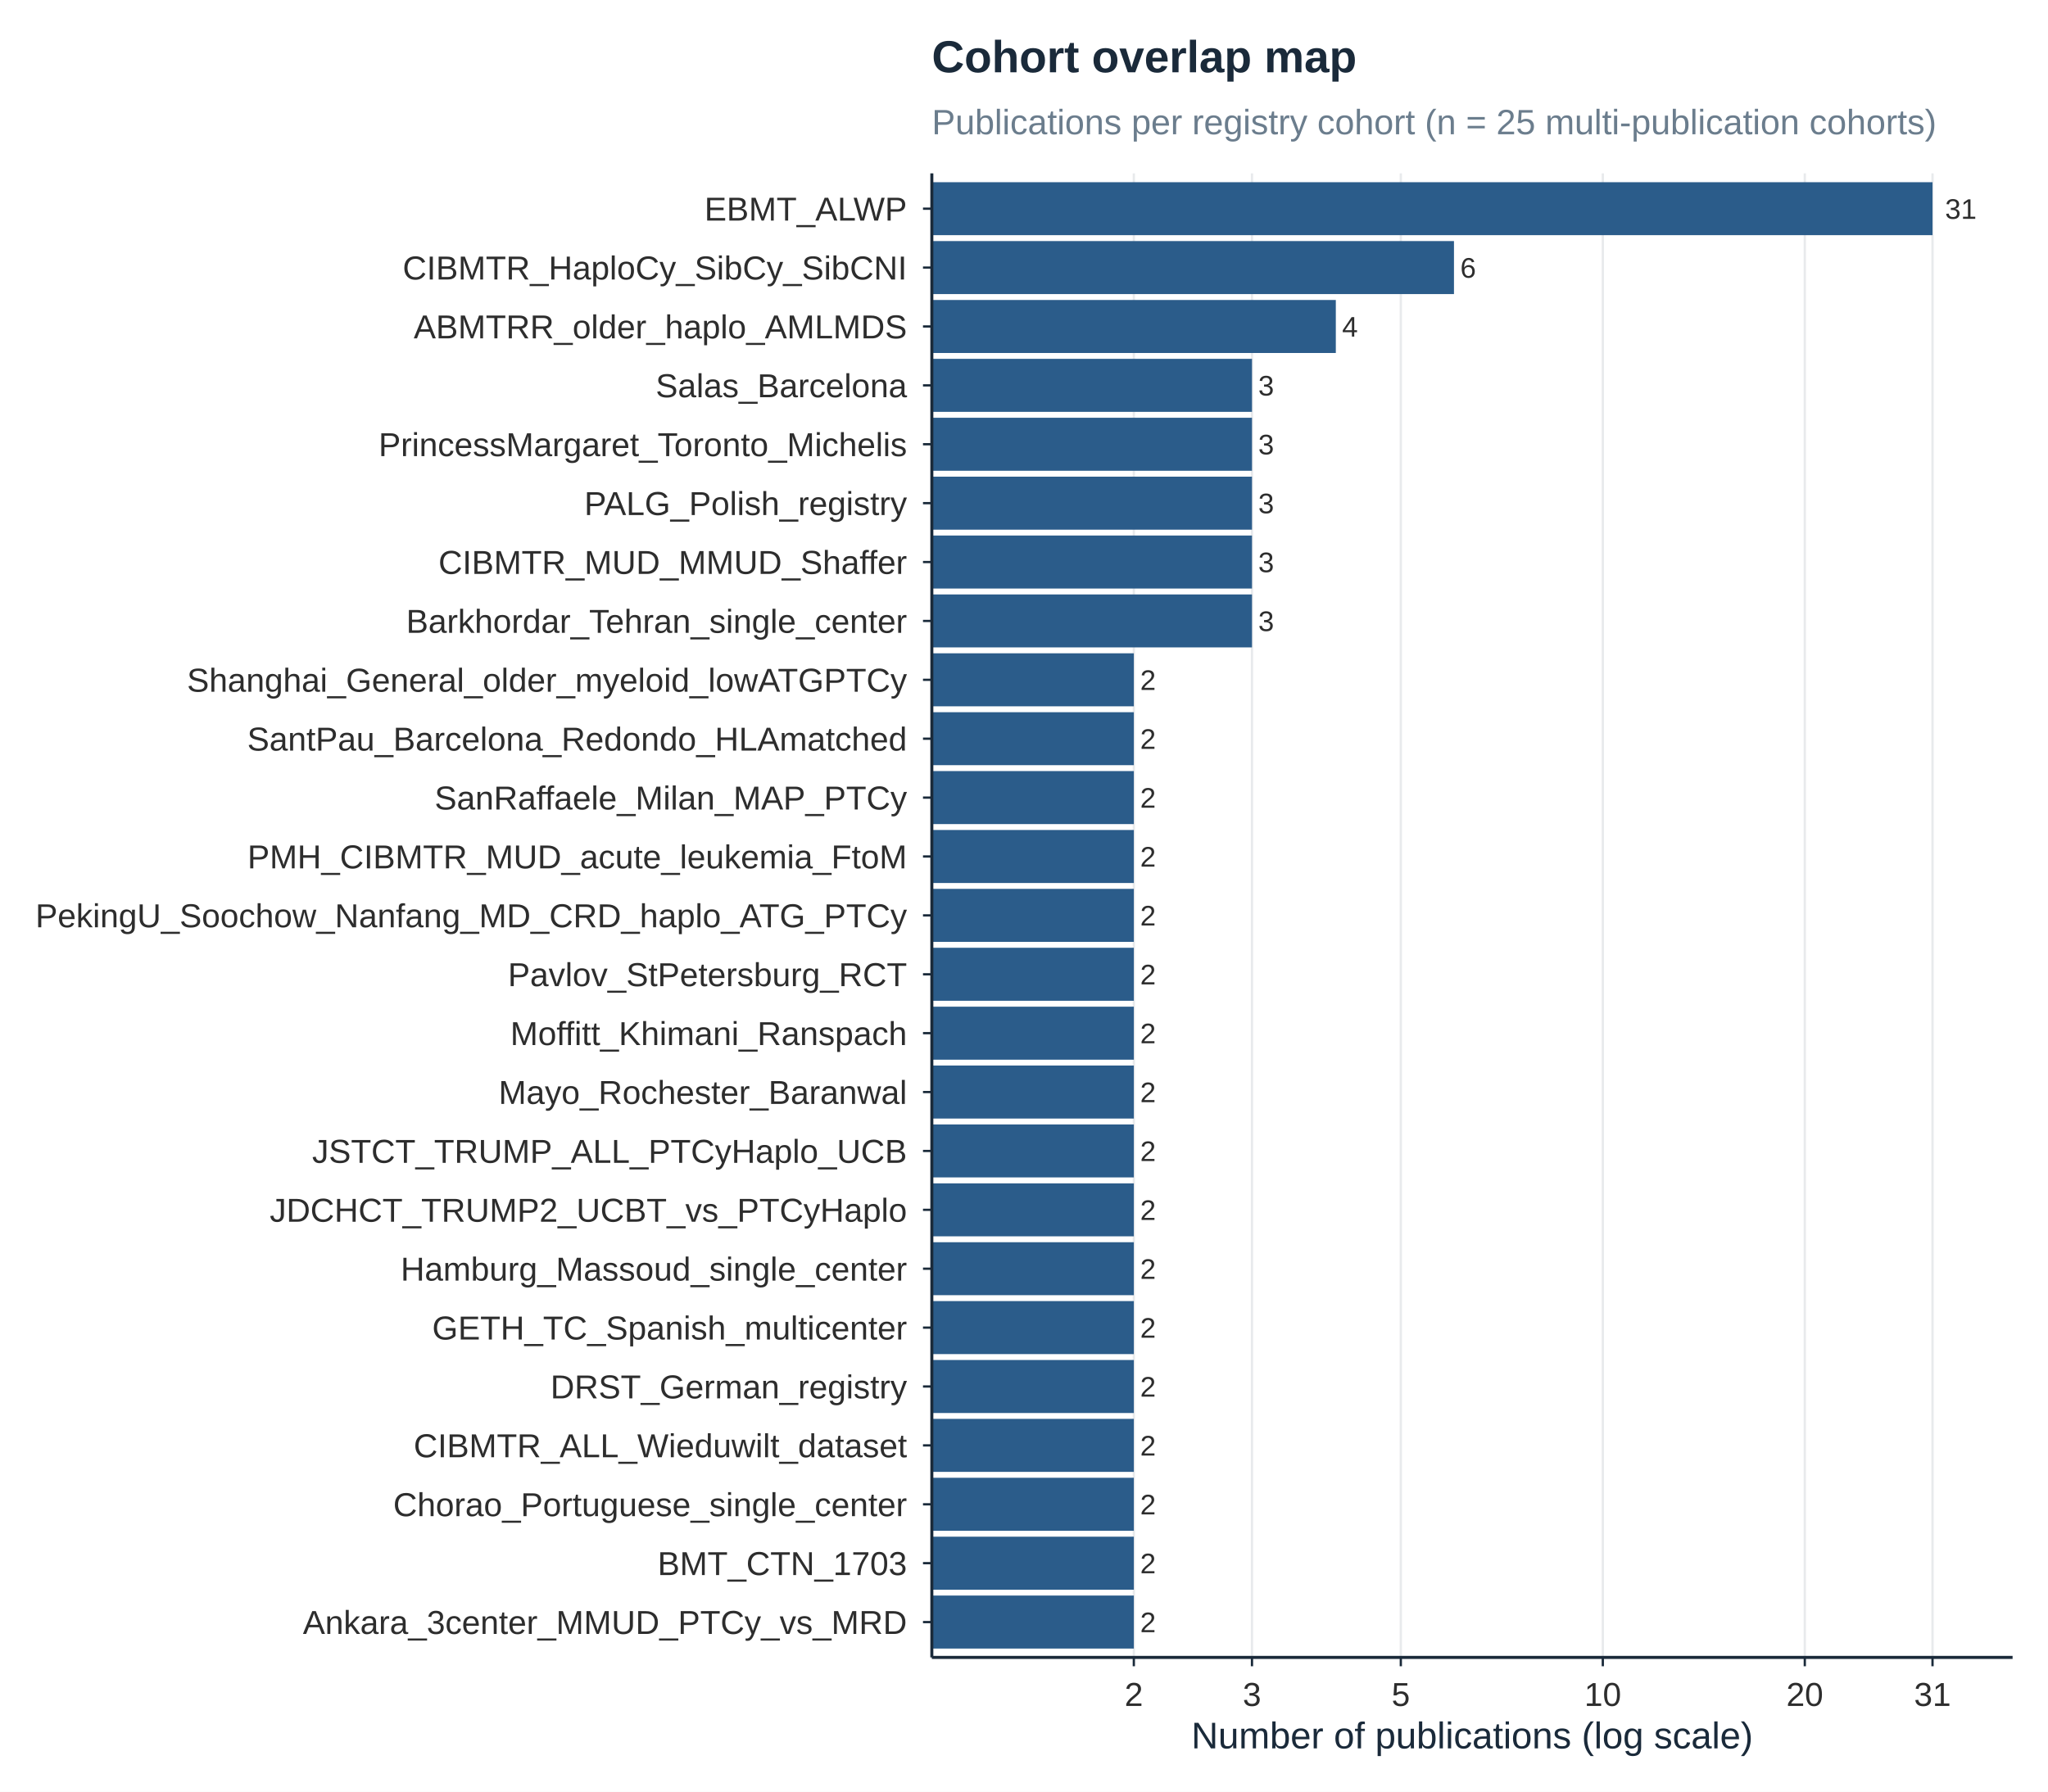
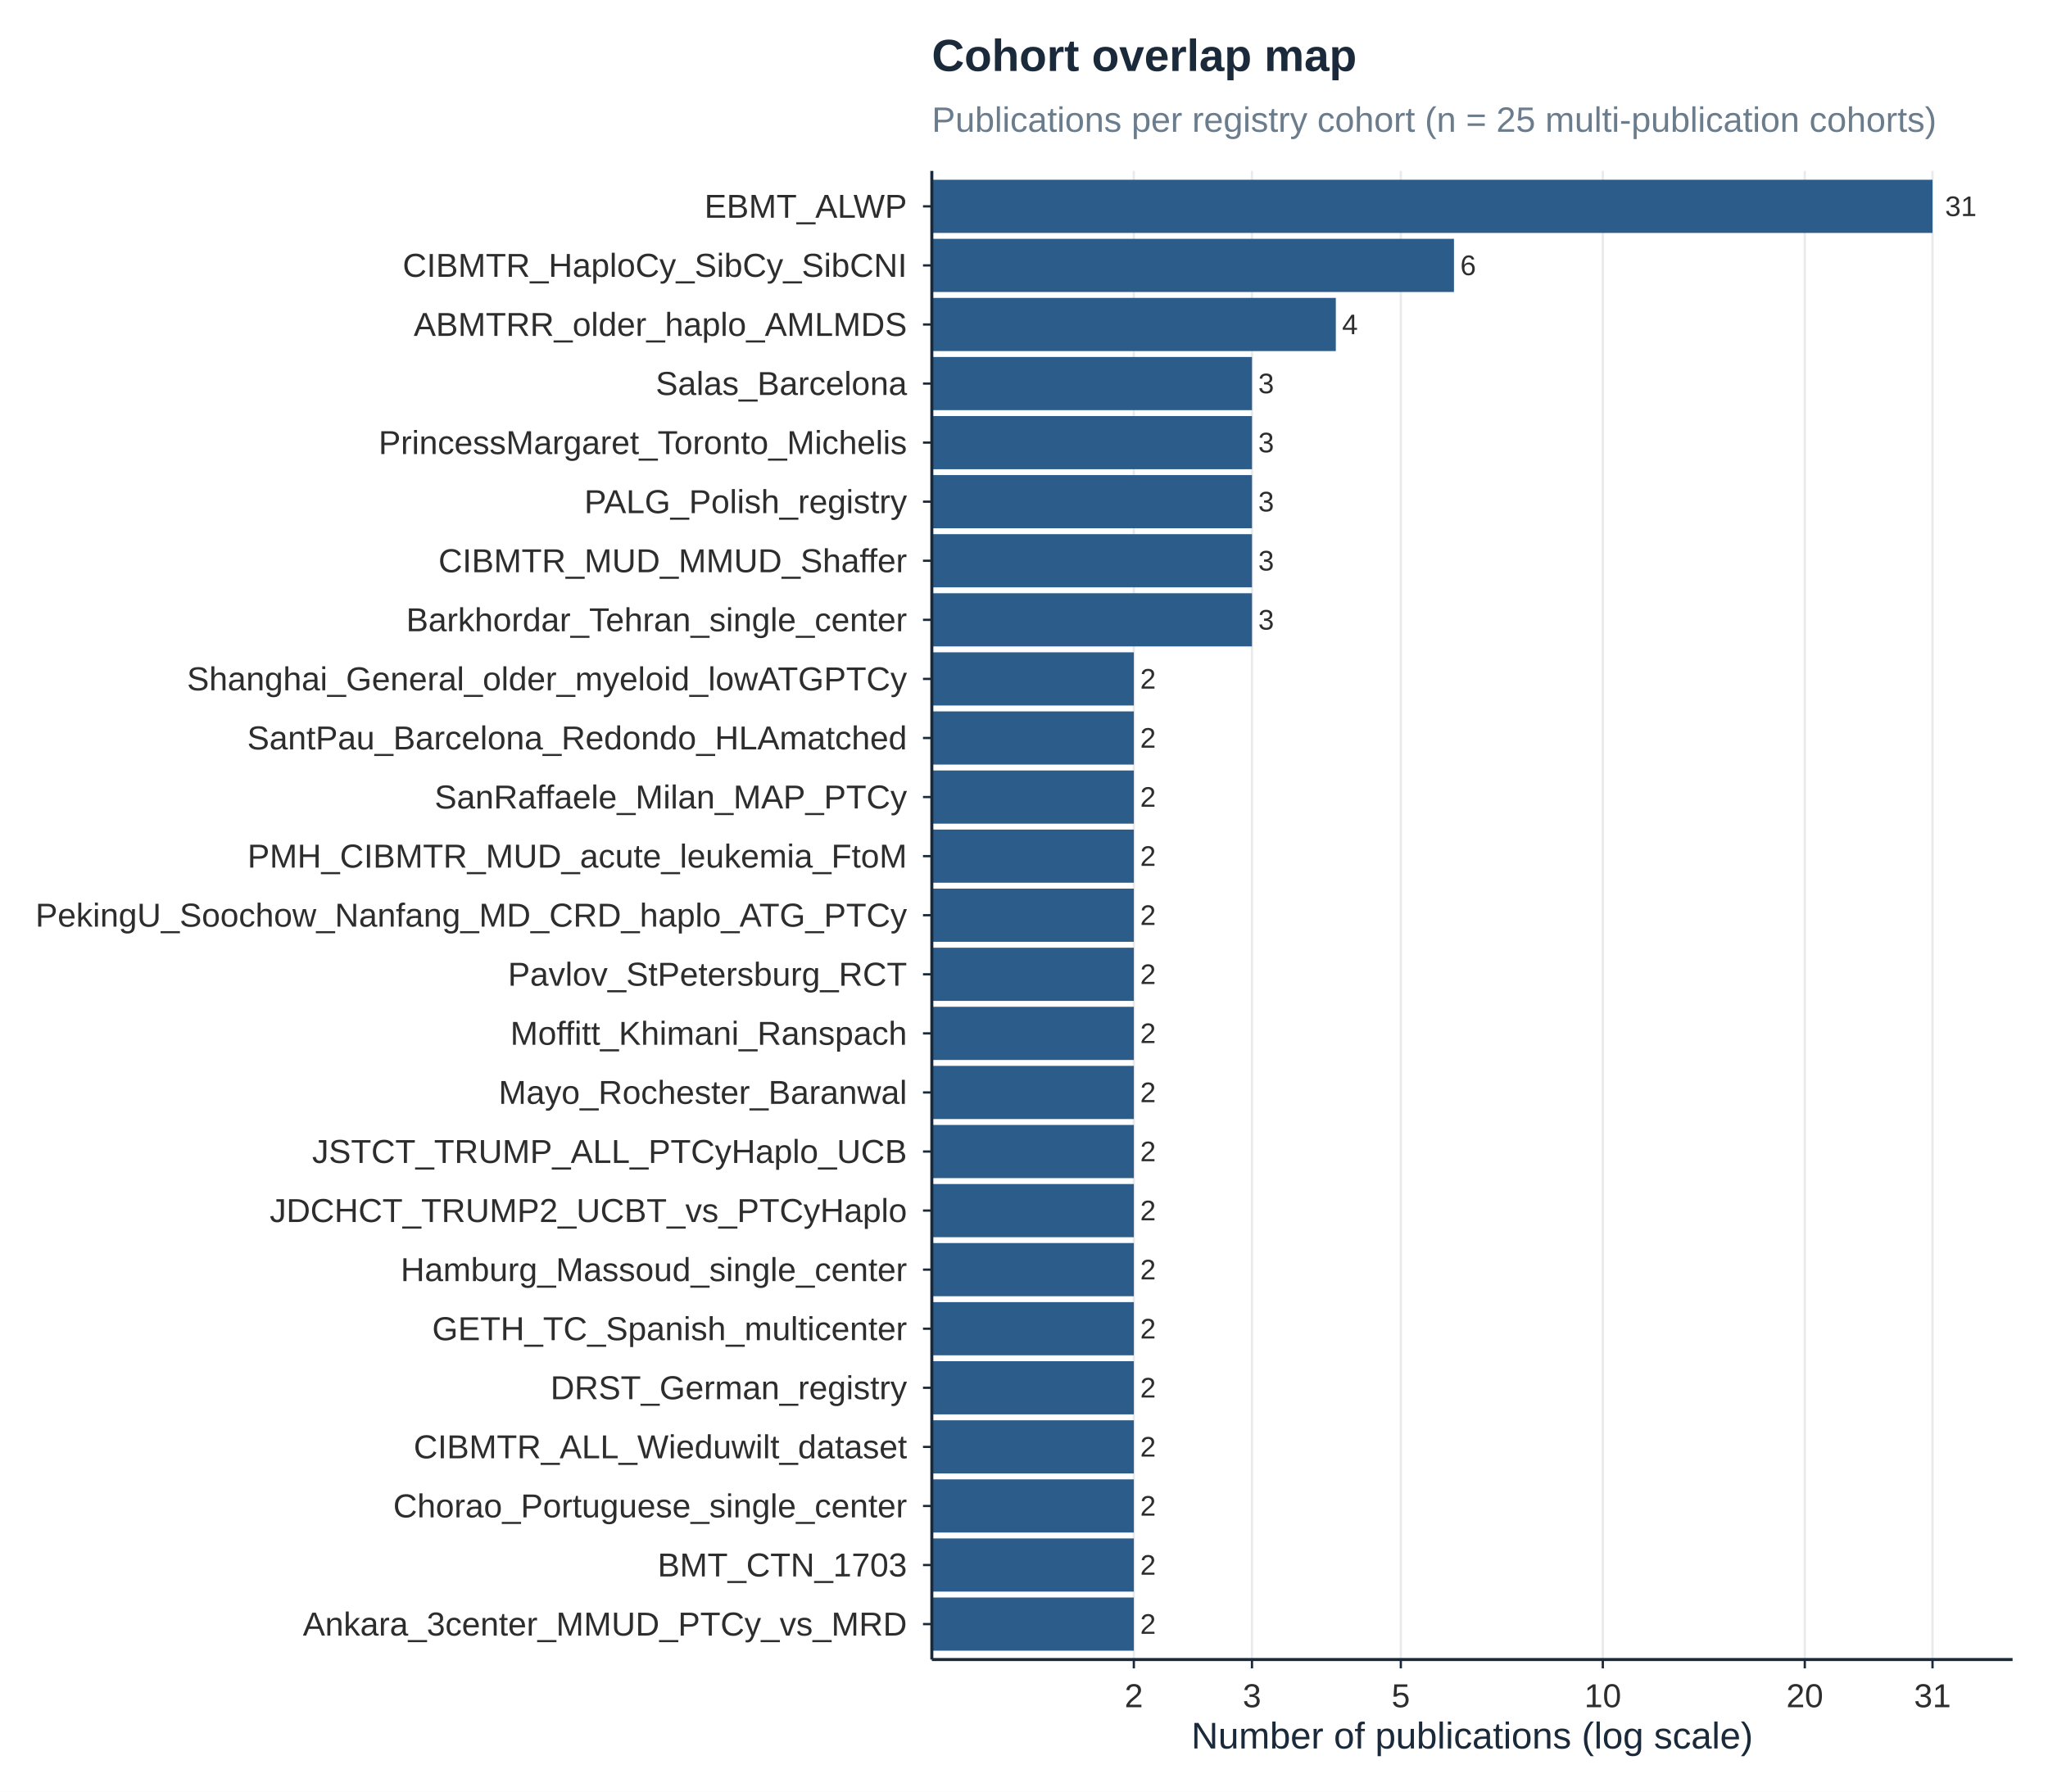
<svg xmlns="http://www.w3.org/2000/svg" width="576.00pt" height="504.00pt" viewBox="0 0 576.00 504.00">
  <g class="svglite">
    <defs>
      <style type="text/css">
    .svglite line, .svglite polyline, .svglite polygon, .svglite path, .svglite rect, .svglite circle {
      fill: none;
      stroke: #000000;
      stroke-linecap: round;
      stroke-linejoin: round;
      stroke-miterlimit: 10.00;
    }
    .svglite text {
      white-space: pre;
    }
    .svglite g.glyphgroup path {
      fill: inherit;
      stroke: none;
    }
  </style>
    </defs>
    <rect width="100%" height="100%" style="stroke: none; fill: #FFFFFF;" />
    <defs>
      <clipPath id="cpMC4wMHw1NzYuMDB8MC4wMHw1MDQuMDA=">
        <rect x="0.00" y="0.00" width="576.00" height="504.00" />
      </clipPath>
    </defs>
    <g clip-path="url(#cpMC4wMHw1NzYuMDB8MC4wMHw1MDQuMDA=)">
-       <rect x="0.00" y="0.00" width="576.00" height="504.00" style="stroke-width: 0.97; stroke: none; fill: #FFFFFF;" />
+       <rect x="0.00" y="-0" width="576.00" height="504.00" style="stroke-width: 0.97; stroke: none; fill: #FFFFFF;" />
    </g>
    <defs>
-       <clipPath id="cpMjYyLjA4fDU2Ni4wNHw0OC43N3w0NjYuMjU=">
-         <rect x="262.08" y="48.77" width="303.96" height="417.48" />
+       <clipPath id="cpMjYyLjA4fDU2Ni4wNHw0OC4wN3w0NjYuODU=">
+         <rect x="262.08" y="48.07" width="303.96" height="418.78" />
      </clipPath>
    </defs>
-     <g clip-path="url(#cpMjYyLjA4fDU2Ni4wNHw0OC43N3w0NjYuMjU=)">
-       <rect x="262.08" y="48.77" width="303.96" height="417.48" style="stroke-width: 0.97; stroke: none; fill: #FFFFFF;" />
-       <polyline points="318.89,466.25 318.89,48.77 " style="stroke-width: 0.64; stroke: #E8EAEC; stroke-linecap: butt;" />
-       <polyline points="352.12,466.25 352.12,48.77 " style="stroke-width: 0.64; stroke: #E8EAEC; stroke-linecap: butt;" />
-       <polyline points="393.98,466.25 393.98,48.77 " style="stroke-width: 0.64; stroke: #E8EAEC; stroke-linecap: butt;" />
-       <polyline points="450.79,466.25 450.79,48.77 " style="stroke-width: 0.64; stroke: #E8EAEC; stroke-linecap: butt;" />
-       <polyline points="507.60,466.25 507.60,48.77 " style="stroke-width: 0.64; stroke: #E8EAEC; stroke-linecap: butt;" />
-       <polyline points="543.52,466.25 543.52,48.77 " style="stroke-width: 0.64; stroke: #E8EAEC; stroke-linecap: butt;" />
-       <rect x="262.08" y="67.82" width="146.85" height="14.91" style="stroke-width: 0.97; stroke: none; stroke-linecap: butt; stroke-linejoin: miter; fill: #2B5C8A;" />
-       <rect x="262.08" y="432.29" width="56.81" height="14.91" style="stroke-width: 0.97; stroke: none; stroke-linecap: butt; stroke-linejoin: miter; fill: #2B5C8A;" />
-       <rect x="262.08" y="100.95" width="90.04" height="14.91" style="stroke-width: 0.97; stroke: none; stroke-linecap: butt; stroke-linejoin: miter; fill: #2B5C8A;" />
-       <rect x="262.08" y="283.19" width="56.81" height="14.91" style="stroke-width: 0.97; stroke: none; stroke-linecap: butt; stroke-linejoin: miter; fill: #2B5C8A;" />
-       <rect x="262.08" y="266.62" width="56.81" height="14.91" style="stroke-width: 0.97; stroke: none; stroke-linecap: butt; stroke-linejoin: miter; fill: #2B5C8A;" />
-       <rect x="262.08" y="150.65" width="90.04" height="14.91" style="stroke-width: 0.97; stroke: none; stroke-linecap: butt; stroke-linejoin: miter; fill: #2B5C8A;" />
-       <rect x="262.08" y="84.39" width="113.62" height="14.91" style="stroke-width: 0.97; stroke: none; stroke-linecap: butt; stroke-linejoin: miter; fill: #2B5C8A;" />
-       <rect x="262.08" y="117.52" width="90.04" height="14.91" style="stroke-width: 0.97; stroke: none; stroke-linecap: butt; stroke-linejoin: miter; fill: #2B5C8A;" />
-       <rect x="262.08" y="382.59" width="56.81" height="14.91" style="stroke-width: 0.97; stroke: none; stroke-linecap: butt; stroke-linejoin: miter; fill: #2B5C8A;" />
-       <rect x="262.08" y="366.02" width="56.81" height="14.91" style="stroke-width: 0.97; stroke: none; stroke-linecap: butt; stroke-linejoin: miter; fill: #2B5C8A;" />
-       <rect x="262.08" y="299.75" width="56.81" height="14.91" style="stroke-width: 0.97; stroke: none; stroke-linecap: butt; stroke-linejoin: miter; fill: #2B5C8A;" />
-       <rect x="262.08" y="167.22" width="90.04" height="14.91" style="stroke-width: 0.97; stroke: none; stroke-linecap: butt; stroke-linejoin: miter; fill: #2B5C8A;" />
-       <rect x="262.08" y="51.25" width="281.44" height="14.91" style="stroke-width: 0.97; stroke: none; stroke-linecap: butt; stroke-linejoin: miter; fill: #2B5C8A;" />
-       <rect x="262.08" y="216.92" width="56.81" height="14.91" style="stroke-width: 0.97; stroke: none; stroke-linecap: butt; stroke-linejoin: miter; fill: #2B5C8A;" />
-       <rect x="262.08" y="415.72" width="56.81" height="14.91" style="stroke-width: 0.97; stroke: none; stroke-linecap: butt; stroke-linejoin: miter; fill: #2B5C8A;" />
-       <rect x="262.08" y="233.49" width="56.81" height="14.91" style="stroke-width: 0.97; stroke: none; stroke-linecap: butt; stroke-linejoin: miter; fill: #2B5C8A;" />
-       <rect x="262.08" y="134.09" width="90.04" height="14.91" style="stroke-width: 0.97; stroke: none; stroke-linecap: butt; stroke-linejoin: miter; fill: #2B5C8A;" />
-       <rect x="262.08" y="332.89" width="56.81" height="14.91" style="stroke-width: 0.97; stroke: none; stroke-linecap: butt; stroke-linejoin: miter; fill: #2B5C8A;" />
-       <rect x="262.08" y="183.79" width="56.81" height="14.91" style="stroke-width: 0.97; stroke: none; stroke-linecap: butt; stroke-linejoin: miter; fill: #2B5C8A;" />
-       <rect x="262.08" y="316.32" width="56.81" height="14.91" style="stroke-width: 0.97; stroke: none; stroke-linecap: butt; stroke-linejoin: miter; fill: #2B5C8A;" />
-       <rect x="262.08" y="349.45" width="56.81" height="14.91" style="stroke-width: 0.97; stroke: none; stroke-linecap: butt; stroke-linejoin: miter; fill: #2B5C8A;" />
-       <rect x="262.08" y="399.15" width="56.81" height="14.91" style="stroke-width: 0.97; stroke: none; stroke-linecap: butt; stroke-linejoin: miter; fill: #2B5C8A;" />
-       <rect x="262.08" y="200.35" width="56.81" height="14.91" style="stroke-width: 0.97; stroke: none; stroke-linecap: butt; stroke-linejoin: miter; fill: #2B5C8A;" />
-       <rect x="262.08" y="448.85" width="56.81" height="14.91" style="stroke-width: 0.97; stroke: none; stroke-linecap: butt; stroke-linejoin: miter; fill: #2B5C8A;" />
-       <rect x="262.08" y="250.05" width="56.81" height="14.91" style="stroke-width: 0.97; stroke: none; stroke-linecap: butt; stroke-linejoin: miter; fill: #2B5C8A;" />
-       <text x="410.70" y="78.12" style="font-size: 7.97px;fill: #2D2D2D; font-family: &quot;Arial&quot;;" textLength="4.42px" lengthAdjust="spacingAndGlyphs">6</text>
-       <text x="320.66" y="442.59" style="font-size: 7.97px;fill: #2D2D2D; font-family: &quot;Arial&quot;;" textLength="4.42px" lengthAdjust="spacingAndGlyphs">2</text>
-       <text x="353.89" y="111.26" style="font-size: 7.97px;fill: #2D2D2D; font-family: &quot;Arial&quot;;" textLength="4.42px" lengthAdjust="spacingAndGlyphs">3</text>
-       <text x="320.66" y="293.49" style="font-size: 7.97px;fill: #2D2D2D; font-family: &quot;Arial&quot;;" textLength="4.42px" lengthAdjust="spacingAndGlyphs">2</text>
-       <text x="320.66" y="276.92" style="font-size: 7.97px;fill: #2D2D2D; font-family: &quot;Arial&quot;;" textLength="4.42px" lengthAdjust="spacingAndGlyphs">2</text>
-       <text x="353.89" y="160.96" style="font-size: 7.97px;fill: #2D2D2D; font-family: &quot;Arial&quot;;" textLength="4.42px" lengthAdjust="spacingAndGlyphs">3</text>
-       <text x="377.46" y="94.69" style="font-size: 7.97px;fill: #2D2D2D; font-family: &quot;Arial&quot;;" textLength="4.42px" lengthAdjust="spacingAndGlyphs">4</text>
-       <text x="353.89" y="127.82" style="font-size: 7.97px;fill: #2D2D2D; font-family: &quot;Arial&quot;;" textLength="4.42px" lengthAdjust="spacingAndGlyphs">3</text>
-       <text x="320.66" y="392.89" style="font-size: 7.97px;fill: #2D2D2D; font-family: &quot;Arial&quot;;" textLength="4.42px" lengthAdjust="spacingAndGlyphs">2</text>
-       <text x="320.66" y="376.32" style="font-size: 7.97px;fill: #2D2D2D; font-family: &quot;Arial&quot;;" textLength="4.42px" lengthAdjust="spacingAndGlyphs">2</text>
-       <text x="320.66" y="310.06" style="font-size: 7.97px;fill: #2D2D2D; font-family: &quot;Arial&quot;;" textLength="4.42px" lengthAdjust="spacingAndGlyphs">2</text>
-       <text x="353.89" y="177.52" style="font-size: 7.97px;fill: #2D2D2D; font-family: &quot;Arial&quot;;" textLength="4.42px" lengthAdjust="spacingAndGlyphs">3</text>
-       <text x="547.06" y="61.56" style="font-size: 7.97px;fill: #2D2D2D; font-family: &quot;Arial&quot;;" textLength="8.84px" lengthAdjust="spacingAndGlyphs">31</text>
-       <text x="320.66" y="227.22" style="font-size: 7.97px;fill: #2D2D2D; font-family: &quot;Arial&quot;;" textLength="4.42px" lengthAdjust="spacingAndGlyphs">2</text>
-       <text x="320.66" y="426.02" style="font-size: 7.97px;fill: #2D2D2D; font-family: &quot;Arial&quot;;" textLength="4.42px" lengthAdjust="spacingAndGlyphs">2</text>
-       <text x="320.66" y="243.79" style="font-size: 7.97px;fill: #2D2D2D; font-family: &quot;Arial&quot;;" textLength="4.42px" lengthAdjust="spacingAndGlyphs">2</text>
-       <text x="353.89" y="144.39" style="font-size: 7.97px;fill: #2D2D2D; font-family: &quot;Arial&quot;;" textLength="4.42px" lengthAdjust="spacingAndGlyphs">3</text>
-       <text x="320.66" y="343.19" style="font-size: 7.97px;fill: #2D2D2D; font-family: &quot;Arial&quot;;" textLength="4.42px" lengthAdjust="spacingAndGlyphs">2</text>
-       <text x="320.66" y="194.09" style="font-size: 7.97px;fill: #2D2D2D; font-family: &quot;Arial&quot;;" textLength="4.42px" lengthAdjust="spacingAndGlyphs">2</text>
-       <text x="320.66" y="326.62" style="font-size: 7.97px;fill: #2D2D2D; font-family: &quot;Arial&quot;;" textLength="4.42px" lengthAdjust="spacingAndGlyphs">2</text>
-       <text x="320.66" y="359.76" style="font-size: 7.97px;fill: #2D2D2D; font-family: &quot;Arial&quot;;" textLength="4.42px" lengthAdjust="spacingAndGlyphs">2</text>
-       <text x="320.66" y="409.46" style="font-size: 7.97px;fill: #2D2D2D; font-family: &quot;Arial&quot;;" textLength="4.42px" lengthAdjust="spacingAndGlyphs">2</text>
-       <text x="320.66" y="210.66" style="font-size: 7.97px;fill: #2D2D2D; font-family: &quot;Arial&quot;;" textLength="4.42px" lengthAdjust="spacingAndGlyphs">2</text>
-       <text x="320.66" y="459.16" style="font-size: 7.97px;fill: #2D2D2D; font-family: &quot;Arial&quot;;" textLength="4.42px" lengthAdjust="spacingAndGlyphs">2</text>
-       <text x="320.66" y="260.36" style="font-size: 7.97px;fill: #2D2D2D; font-family: &quot;Arial&quot;;" textLength="4.42px" lengthAdjust="spacingAndGlyphs">2</text>
+     <g clip-path="url(#cpMjYyLjA4fDU2Ni4wNHw0OC4wN3w0NjYuODU=)">
+       <rect x="262.08" y="48.07" width="303.96" height="418.78" style="stroke-width: 0.97; stroke: none; fill: #FFFFFF;" />
+       <polyline points="318.89,466.85 318.89,48.07 " style="stroke-width: 0.64; stroke: #E8EAEC; stroke-linecap: butt;" />
+       <polyline points="352.12,466.85 352.12,48.07 " style="stroke-width: 0.64; stroke: #E8EAEC; stroke-linecap: butt;" />
+       <polyline points="393.98,466.85 393.98,48.07 " style="stroke-width: 0.64; stroke: #E8EAEC; stroke-linecap: butt;" />
+       <polyline points="450.79,466.85 450.79,48.07 " style="stroke-width: 0.64; stroke: #E8EAEC; stroke-linecap: butt;" />
+       <polyline points="507.60,466.85 507.60,48.07 " style="stroke-width: 0.64; stroke: #E8EAEC; stroke-linecap: butt;" />
+       <polyline points="543.52,466.85 543.52,48.07 " style="stroke-width: 0.64; stroke: #E8EAEC; stroke-linecap: butt;" />
+       <rect x="262.08" y="67.18" width="146.85" height="14.96" style="stroke-width: 0.97; stroke: none; stroke-linecap: butt; stroke-linejoin: miter; fill: #2B5C8A;" />
+       <rect x="262.08" y="432.79" width="56.81" height="14.96" style="stroke-width: 0.97; stroke: none; stroke-linecap: butt; stroke-linejoin: miter; fill: #2B5C8A;" />
+       <rect x="262.08" y="100.42" width="90.04" height="14.96" style="stroke-width: 0.97; stroke: none; stroke-linecap: butt; stroke-linejoin: miter; fill: #2B5C8A;" />
+       <rect x="262.08" y="283.22" width="56.81" height="14.96" style="stroke-width: 0.97; stroke: none; stroke-linecap: butt; stroke-linejoin: miter; fill: #2B5C8A;" />
+       <rect x="262.08" y="266.60" width="56.81" height="14.96" style="stroke-width: 0.97; stroke: none; stroke-linecap: butt; stroke-linejoin: miter; fill: #2B5C8A;" />
+       <rect x="262.08" y="150.27" width="90.04" height="14.96" style="stroke-width: 0.97; stroke: none; stroke-linecap: butt; stroke-linejoin: miter; fill: #2B5C8A;" />
+       <rect x="262.08" y="83.80" width="113.62" height="14.96" style="stroke-width: 0.97; stroke: none; stroke-linecap: butt; stroke-linejoin: miter; fill: #2B5C8A;" />
+       <rect x="262.08" y="117.04" width="90.04" height="14.96" style="stroke-width: 0.97; stroke: none; stroke-linecap: butt; stroke-linejoin: miter; fill: #2B5C8A;" />
+       <rect x="262.08" y="382.93" width="56.81" height="14.96" style="stroke-width: 0.97; stroke: none; stroke-linecap: butt; stroke-linejoin: miter; fill: #2B5C8A;" />
+       <rect x="262.08" y="366.31" width="56.81" height="14.96" style="stroke-width: 0.97; stroke: none; stroke-linecap: butt; stroke-linejoin: miter; fill: #2B5C8A;" />
+       <rect x="262.08" y="299.84" width="56.81" height="14.96" style="stroke-width: 0.97; stroke: none; stroke-linecap: butt; stroke-linejoin: miter; fill: #2B5C8A;" />
+       <rect x="262.08" y="166.89" width="90.04" height="14.96" style="stroke-width: 0.97; stroke: none; stroke-linecap: butt; stroke-linejoin: miter; fill: #2B5C8A;" />
+       <rect x="262.08" y="50.56" width="281.44" height="14.96" style="stroke-width: 0.97; stroke: none; stroke-linecap: butt; stroke-linejoin: miter; fill: #2B5C8A;" />
+       <rect x="262.08" y="216.75" width="56.81" height="14.96" style="stroke-width: 0.97; stroke: none; stroke-linecap: butt; stroke-linejoin: miter; fill: #2B5C8A;" />
+       <rect x="262.08" y="416.17" width="56.81" height="14.96" style="stroke-width: 0.97; stroke: none; stroke-linecap: butt; stroke-linejoin: miter; fill: #2B5C8A;" />
+       <rect x="262.08" y="233.37" width="56.81" height="14.96" style="stroke-width: 0.97; stroke: none; stroke-linecap: butt; stroke-linejoin: miter; fill: #2B5C8A;" />
+       <rect x="262.08" y="133.65" width="90.04" height="14.96" style="stroke-width: 0.97; stroke: none; stroke-linecap: butt; stroke-linejoin: miter; fill: #2B5C8A;" />
+       <rect x="262.08" y="333.08" width="56.81" height="14.96" style="stroke-width: 0.97; stroke: none; stroke-linecap: butt; stroke-linejoin: miter; fill: #2B5C8A;" />
+       <rect x="262.08" y="183.51" width="56.81" height="14.96" style="stroke-width: 0.97; stroke: none; stroke-linecap: butt; stroke-linejoin: miter; fill: #2B5C8A;" />
+       <rect x="262.08" y="316.46" width="56.81" height="14.96" style="stroke-width: 0.97; stroke: none; stroke-linecap: butt; stroke-linejoin: miter; fill: #2B5C8A;" />
+       <rect x="262.08" y="349.69" width="56.81" height="14.96" style="stroke-width: 0.97; stroke: none; stroke-linecap: butt; stroke-linejoin: miter; fill: #2B5C8A;" />
+       <rect x="262.08" y="399.55" width="56.81" height="14.96" style="stroke-width: 0.97; stroke: none; stroke-linecap: butt; stroke-linejoin: miter; fill: #2B5C8A;" />
+       <rect x="262.08" y="200.13" width="56.81" height="14.96" style="stroke-width: 0.97; stroke: none; stroke-linecap: butt; stroke-linejoin: miter; fill: #2B5C8A;" />
+       <rect x="262.08" y="449.40" width="56.81" height="14.96" style="stroke-width: 0.97; stroke: none; stroke-linecap: butt; stroke-linejoin: miter; fill: #2B5C8A;" />
+       <rect x="262.08" y="249.98" width="56.81" height="14.96" style="stroke-width: 0.97; stroke: none; stroke-linecap: butt; stroke-linejoin: miter; fill: #2B5C8A;" />
+       <text x="410.70" y="77.40" style="font-size: 7.97px;fill: #2D2D2D; font-family: &quot;Liberation Sans&quot;;" textLength="4.42px" lengthAdjust="spacingAndGlyphs">6</text>
+       <text x="320.66" y="443.00" style="font-size: 7.97px;fill: #2D2D2D; font-family: &quot;Liberation Sans&quot;;" textLength="4.42px" lengthAdjust="spacingAndGlyphs">2</text>
+       <text x="353.89" y="110.63" style="font-size: 7.97px;fill: #2D2D2D; font-family: &quot;Liberation Sans&quot;;" textLength="4.42px" lengthAdjust="spacingAndGlyphs">3</text>
+       <text x="320.66" y="293.43" style="font-size: 7.97px;fill: #2D2D2D; font-family: &quot;Liberation Sans&quot;;" textLength="4.42px" lengthAdjust="spacingAndGlyphs">2</text>
+       <text x="320.66" y="276.82" style="font-size: 7.97px;fill: #2D2D2D; font-family: &quot;Liberation Sans&quot;;" textLength="4.42px" lengthAdjust="spacingAndGlyphs">2</text>
+       <text x="353.89" y="160.49" style="font-size: 7.97px;fill: #2D2D2D; font-family: &quot;Liberation Sans&quot;;" textLength="4.42px" lengthAdjust="spacingAndGlyphs">3</text>
+       <text x="377.46" y="94.01" style="font-size: 7.97px;fill: #2D2D2D; font-family: &quot;Liberation Sans&quot;;" textLength="4.42px" lengthAdjust="spacingAndGlyphs">4</text>
+       <text x="353.89" y="127.25" style="font-size: 7.97px;fill: #2D2D2D; font-family: &quot;Liberation Sans&quot;;" textLength="4.42px" lengthAdjust="spacingAndGlyphs">3</text>
+       <text x="320.66" y="393.14" style="font-size: 7.97px;fill: #2D2D2D; font-family: &quot;Liberation Sans&quot;;" textLength="4.42px" lengthAdjust="spacingAndGlyphs">2</text>
+       <text x="320.66" y="376.53" style="font-size: 7.97px;fill: #2D2D2D; font-family: &quot;Liberation Sans&quot;;" textLength="4.42px" lengthAdjust="spacingAndGlyphs">2</text>
+       <text x="320.66" y="310.05" style="font-size: 7.97px;fill: #2D2D2D; font-family: &quot;Liberation Sans&quot;;" textLength="4.42px" lengthAdjust="spacingAndGlyphs">2</text>
+       <text x="353.89" y="177.11" style="font-size: 7.97px;fill: #2D2D2D; font-family: &quot;Liberation Sans&quot;;" textLength="4.42px" lengthAdjust="spacingAndGlyphs">3</text>
+       <text x="547.06" y="60.78" style="font-size: 7.97px;fill: #2D2D2D; font-family: &quot;Liberation Sans&quot;;" textLength="8.84px" lengthAdjust="spacingAndGlyphs">31</text>
+       <text x="320.66" y="226.96" style="font-size: 7.97px;fill: #2D2D2D; font-family: &quot;Liberation Sans&quot;;" textLength="4.42px" lengthAdjust="spacingAndGlyphs">2</text>
+       <text x="320.66" y="426.38" style="font-size: 7.97px;fill: #2D2D2D; font-family: &quot;Liberation Sans&quot;;" textLength="4.42px" lengthAdjust="spacingAndGlyphs">2</text>
+       <text x="320.66" y="243.58" style="font-size: 7.97px;fill: #2D2D2D; font-family: &quot;Liberation Sans&quot;;" textLength="4.42px" lengthAdjust="spacingAndGlyphs">2</text>
+       <text x="353.89" y="143.87" style="font-size: 7.97px;fill: #2D2D2D; font-family: &quot;Liberation Sans&quot;;" textLength="4.42px" lengthAdjust="spacingAndGlyphs">3</text>
+       <text x="320.66" y="343.29" style="font-size: 7.97px;fill: #2D2D2D; font-family: &quot;Liberation Sans&quot;;" textLength="4.42px" lengthAdjust="spacingAndGlyphs">2</text>
+       <text x="320.66" y="193.72" style="font-size: 7.97px;fill: #2D2D2D; font-family: &quot;Liberation Sans&quot;;" textLength="4.42px" lengthAdjust="spacingAndGlyphs">2</text>
+       <text x="320.66" y="326.67" style="font-size: 7.97px;fill: #2D2D2D; font-family: &quot;Liberation Sans&quot;;" textLength="4.42px" lengthAdjust="spacingAndGlyphs">2</text>
+       <text x="320.66" y="359.91" style="font-size: 7.97px;fill: #2D2D2D; font-family: &quot;Liberation Sans&quot;;" textLength="4.42px" lengthAdjust="spacingAndGlyphs">2</text>
+       <text x="320.66" y="409.76" style="font-size: 7.97px;fill: #2D2D2D; font-family: &quot;Liberation Sans&quot;;" textLength="4.42px" lengthAdjust="spacingAndGlyphs">2</text>
+       <text x="320.66" y="210.34" style="font-size: 7.97px;fill: #2D2D2D; font-family: &quot;Liberation Sans&quot;;" textLength="4.42px" lengthAdjust="spacingAndGlyphs">2</text>
+       <text x="320.66" y="459.62" style="font-size: 7.97px;fill: #2D2D2D; font-family: &quot;Liberation Sans&quot;;" textLength="4.42px" lengthAdjust="spacingAndGlyphs">2</text>
+       <text x="320.66" y="260.20" style="font-size: 7.97px;fill: #2D2D2D; font-family: &quot;Liberation Sans&quot;;" textLength="4.42px" lengthAdjust="spacingAndGlyphs">2</text>
    </g>
    <g clip-path="url(#cpMC4wMHw1NzYuMDB8MC4wMHw1MDQuMDA=)">
-       <polyline points="262.08,466.25 262.08,48.77 " style="stroke-width: 0.85; stroke: #1A2A3A; stroke-linecap: butt;" />
-       <text x="255.10" y="459.65" text-anchor="end" style="font-size: 9.35px;fill: #2D2D2D; font-family: &quot;Arial&quot;;" textLength="169.88px" lengthAdjust="spacingAndGlyphs">Ankara_3center_MMUD_PTCy_vs_MRD</text>
-       <text x="255.10" y="443.09" text-anchor="end" style="font-size: 9.35px;fill: #2D2D2D; font-family: &quot;Arial&quot;;" textLength="70.14px" lengthAdjust="spacingAndGlyphs">BMT_CTN_1703</text>
-       <text x="255.10" y="426.52" text-anchor="end" style="font-size: 9.35px;fill: #2D2D2D; font-family: &quot;Arial&quot;;" textLength="144.53px" lengthAdjust="spacingAndGlyphs">Chorao_Portuguese_single_center</text>
-       <text x="255.10" y="409.95" text-anchor="end" style="font-size: 9.35px;fill: #2D2D2D; font-family: &quot;Arial&quot;;" textLength="138.73px" lengthAdjust="spacingAndGlyphs">CIBMTR_ALL_Wieduwilt_dataset</text>
-       <text x="255.10" y="393.39" text-anchor="end" style="font-size: 9.35px;fill: #2D2D2D; font-family: &quot;Arial&quot;;" textLength="100.25px" lengthAdjust="spacingAndGlyphs">DRST_German_registry</text>
-       <text x="255.10" y="376.82" text-anchor="end" style="font-size: 9.35px;fill: #2D2D2D; font-family: &quot;Arial&quot;;" textLength="133.53px" lengthAdjust="spacingAndGlyphs">GETH_TC_Spanish_multicenter</text>
-       <text x="255.10" y="360.25" text-anchor="end" style="font-size: 9.35px;fill: #2D2D2D; font-family: &quot;Arial&quot;;" textLength="142.42px" lengthAdjust="spacingAndGlyphs">Hamburg_Massoud_single_center</text>
-       <text x="255.10" y="343.69" text-anchor="end" style="font-size: 9.35px;fill: #2D2D2D; font-family: &quot;Arial&quot;;" textLength="179.19px" lengthAdjust="spacingAndGlyphs">JDCHCT_TRUMP2_UCBT_vs_PTCyHaplo</text>
-       <text x="255.10" y="327.12" text-anchor="end" style="font-size: 9.35px;fill: #2D2D2D; font-family: &quot;Arial&quot;;" textLength="167.27px" lengthAdjust="spacingAndGlyphs">JSTCT_TRUMP_ALL_PTCyHaplo_UCB</text>
-       <text x="255.10" y="310.55" text-anchor="end" style="font-size: 9.35px;fill: #2D2D2D; font-family: &quot;Arial&quot;;" textLength="114.86px" lengthAdjust="spacingAndGlyphs">Mayo_Rochester_Baranwal</text>
-       <text x="255.10" y="293.99" text-anchor="end" style="font-size: 9.35px;fill: #2D2D2D; font-family: &quot;Arial&quot;;" textLength="111.56px" lengthAdjust="spacingAndGlyphs">Moffitt_Khimani_Ranspach</text>
-       <text x="255.10" y="277.42" text-anchor="end" style="font-size: 9.35px;fill: #2D2D2D; font-family: &quot;Arial&quot;;" textLength="112.23px" lengthAdjust="spacingAndGlyphs">Pavlov_StPetersburg_RCT</text>
-       <text x="255.10" y="260.85" text-anchor="end" style="font-size: 9.35px;fill: #2D2D2D; font-family: &quot;Arial&quot;;" textLength="245.14px" lengthAdjust="spacingAndGlyphs">PekingU_Soochow_Nanfang_MD_CRD_haplo_ATG_PTCy</text>
-       <text x="255.10" y="244.29" text-anchor="end" style="font-size: 9.35px;fill: #2D2D2D; font-family: &quot;Arial&quot;;" textLength="185.45px" lengthAdjust="spacingAndGlyphs">PMH_CIBMTR_MUD_acute_leukemia_FtoM</text>
-       <text x="255.10" y="227.72" text-anchor="end" style="font-size: 9.35px;fill: #2D2D2D; font-family: &quot;Arial&quot;;" textLength="132.86px" lengthAdjust="spacingAndGlyphs">SanRaffaele_Milan_MAP_PTCy</text>
-       <text x="255.10" y="211.15" text-anchor="end" style="font-size: 9.35px;fill: #2D2D2D; font-family: &quot;Arial&quot;;" textLength="185.61px" lengthAdjust="spacingAndGlyphs">SantPau_Barcelona_Redondo_HLAmatched</text>
-       <text x="255.10" y="194.59" text-anchor="end" style="font-size: 9.35px;fill: #2D2D2D; font-family: &quot;Arial&quot;;" textLength="202.53px" lengthAdjust="spacingAndGlyphs">Shanghai_General_older_myeloid_lowATGPTCy</text>
-       <text x="255.10" y="178.02" text-anchor="end" style="font-size: 9.35px;fill: #2D2D2D; font-family: &quot;Arial&quot;;" textLength="140.88px" lengthAdjust="spacingAndGlyphs">Barkhordar_Tehran_single_center</text>
-       <text x="255.10" y="161.45" text-anchor="end" style="font-size: 9.35px;fill: #2D2D2D; font-family: &quot;Arial&quot;;" textLength="131.73px" lengthAdjust="spacingAndGlyphs">CIBMTR_MUD_MMUD_Shaffer</text>
-       <text x="255.10" y="144.89" text-anchor="end" style="font-size: 9.35px;fill: #2D2D2D; font-family: &quot;Arial&quot;;" textLength="90.77px" lengthAdjust="spacingAndGlyphs">PALG_Polish_registry</text>
-       <text x="255.10" y="128.32" text-anchor="end" style="font-size: 9.35px;fill: #2D2D2D; font-family: &quot;Arial&quot;;" textLength="148.61px" lengthAdjust="spacingAndGlyphs">PrincessMargaret_Toronto_Michelis</text>
-       <text x="255.10" y="111.75" text-anchor="end" style="font-size: 9.35px;fill: #2D2D2D; font-family: &quot;Arial&quot;;" textLength="70.70px" lengthAdjust="spacingAndGlyphs">Salas_Barcelona</text>
-       <text x="255.10" y="95.19" text-anchor="end" style="font-size: 9.35px;fill: #2D2D2D; font-family: &quot;Arial&quot;;" textLength="138.73px" lengthAdjust="spacingAndGlyphs">ABMTRR_older_haplo_AMLMDS</text>
-       <text x="255.10" y="78.62" text-anchor="end" style="font-size: 9.35px;fill: #2D2D2D; font-family: &quot;Arial&quot;;" textLength="141.83px" lengthAdjust="spacingAndGlyphs">CIBMTR_HaploCy_SibCy_SibCNI</text>
-       <text x="255.10" y="62.05" text-anchor="end" style="font-size: 9.35px;fill: #2D2D2D; font-family: &quot;Arial&quot;;" textLength="56.95px" lengthAdjust="spacingAndGlyphs">EBMT_ALWP</text>
-       <polyline points="259.59,456.31 262.08,456.31 " style="stroke-width: 0.64; stroke: #1A2A3A; stroke-linecap: butt;" />
-       <polyline points="259.59,439.74 262.08,439.74 " style="stroke-width: 0.64; stroke: #1A2A3A; stroke-linecap: butt;" />
-       <polyline points="259.59,423.18 262.08,423.18 " style="stroke-width: 0.64; stroke: #1A2A3A; stroke-linecap: butt;" />
-       <polyline points="259.59,406.61 262.08,406.61 " style="stroke-width: 0.64; stroke: #1A2A3A; stroke-linecap: butt;" />
-       <polyline points="259.59,390.04 262.08,390.04 " style="stroke-width: 0.64; stroke: #1A2A3A; stroke-linecap: butt;" />
-       <polyline points="259.59,373.48 262.08,373.48 " style="stroke-width: 0.64; stroke: #1A2A3A; stroke-linecap: butt;" />
-       <polyline points="259.59,356.91 262.08,356.91 " style="stroke-width: 0.64; stroke: #1A2A3A; stroke-linecap: butt;" />
-       <polyline points="259.59,340.34 262.08,340.34 " style="stroke-width: 0.64; stroke: #1A2A3A; stroke-linecap: butt;" />
-       <polyline points="259.59,323.78 262.08,323.78 " style="stroke-width: 0.64; stroke: #1A2A3A; stroke-linecap: butt;" />
-       <polyline points="259.59,307.21 262.08,307.21 " style="stroke-width: 0.64; stroke: #1A2A3A; stroke-linecap: butt;" />
-       <polyline points="259.59,290.64 262.08,290.64 " style="stroke-width: 0.64; stroke: #1A2A3A; stroke-linecap: butt;" />
+       <polyline points="262.08,466.85 262.08,48.07 " style="stroke-width: 0.85; stroke: #1A2A3A; stroke-linecap: butt;" />
+       <text x="255.10" y="460.10" text-anchor="end" style="font-size: 9.35px;fill: #2D2D2D; font-family: &quot;Liberation Sans&quot;;" textLength="169.88px" lengthAdjust="spacingAndGlyphs">Ankara_3center_MMUD_PTCy_vs_MRD</text>
+       <text x="255.10" y="443.48" text-anchor="end" style="font-size: 9.35px;fill: #2D2D2D; font-family: &quot;Liberation Sans&quot;;" textLength="70.14px" lengthAdjust="spacingAndGlyphs">BMT_CTN_1703</text>
+       <text x="255.10" y="426.86" text-anchor="end" style="font-size: 9.35px;fill: #2D2D2D; font-family: &quot;Liberation Sans&quot;;" textLength="144.53px" lengthAdjust="spacingAndGlyphs">Chorao_Portuguese_single_center</text>
+       <text x="255.10" y="410.24" text-anchor="end" style="font-size: 9.35px;fill: #2D2D2D; font-family: &quot;Liberation Sans&quot;;" textLength="138.73px" lengthAdjust="spacingAndGlyphs">CIBMTR_ALL_Wieduwilt_dataset</text>
+       <text x="255.10" y="393.62" text-anchor="end" style="font-size: 9.35px;fill: #2D2D2D; font-family: &quot;Liberation Sans&quot;;" textLength="100.25px" lengthAdjust="spacingAndGlyphs">DRST_German_registry</text>
+       <text x="255.10" y="377.01" text-anchor="end" style="font-size: 9.35px;fill: #2D2D2D; font-family: &quot;Liberation Sans&quot;;" textLength="133.53px" lengthAdjust="spacingAndGlyphs">GETH_TC_Spanish_multicenter</text>
+       <text x="255.10" y="360.39" text-anchor="end" style="font-size: 9.35px;fill: #2D2D2D; font-family: &quot;Liberation Sans&quot;;" textLength="142.42px" lengthAdjust="spacingAndGlyphs">Hamburg_Massoud_single_center</text>
+       <text x="255.10" y="343.77" text-anchor="end" style="font-size: 9.35px;fill: #2D2D2D; font-family: &quot;Liberation Sans&quot;;" textLength="179.19px" lengthAdjust="spacingAndGlyphs">JDCHCT_TRUMP2_UCBT_vs_PTCyHaplo</text>
+       <text x="255.10" y="327.15" text-anchor="end" style="font-size: 9.35px;fill: #2D2D2D; font-family: &quot;Liberation Sans&quot;;" textLength="167.27px" lengthAdjust="spacingAndGlyphs">JSTCT_TRUMP_ALL_PTCyHaplo_UCB</text>
+       <text x="255.10" y="310.53" text-anchor="end" style="font-size: 9.35px;fill: #2D2D2D; font-family: &quot;Liberation Sans&quot;;" textLength="114.86px" lengthAdjust="spacingAndGlyphs">Mayo_Rochester_Baranwal</text>
+       <text x="255.10" y="293.91" text-anchor="end" style="font-size: 9.35px;fill: #2D2D2D; font-family: &quot;Liberation Sans&quot;;" textLength="111.56px" lengthAdjust="spacingAndGlyphs">Moffitt_Khimani_Ranspach</text>
+       <text x="255.10" y="277.29" text-anchor="end" style="font-size: 9.35px;fill: #2D2D2D; font-family: &quot;Liberation Sans&quot;;" textLength="112.23px" lengthAdjust="spacingAndGlyphs">Pavlov_StPetersburg_RCT</text>
+       <text x="255.10" y="260.68" text-anchor="end" style="font-size: 9.35px;fill: #2D2D2D; font-family: &quot;Liberation Sans&quot;;" textLength="245.14px" lengthAdjust="spacingAndGlyphs">PekingU_Soochow_Nanfang_MD_CRD_haplo_ATG_PTCy</text>
+       <text x="255.10" y="244.06" text-anchor="end" style="font-size: 9.35px;fill: #2D2D2D; font-family: &quot;Liberation Sans&quot;;" textLength="185.45px" lengthAdjust="spacingAndGlyphs">PMH_CIBMTR_MUD_acute_leukemia_FtoM</text>
+       <text x="255.10" y="227.44" text-anchor="end" style="font-size: 9.35px;fill: #2D2D2D; font-family: &quot;Liberation Sans&quot;;" textLength="132.86px" lengthAdjust="spacingAndGlyphs">SanRaffaele_Milan_MAP_PTCy</text>
+       <text x="255.10" y="210.82" text-anchor="end" style="font-size: 9.35px;fill: #2D2D2D; font-family: &quot;Liberation Sans&quot;;" textLength="185.61px" lengthAdjust="spacingAndGlyphs">SantPau_Barcelona_Redondo_HLAmatched</text>
+       <text x="255.10" y="194.20" text-anchor="end" style="font-size: 9.35px;fill: #2D2D2D; font-family: &quot;Liberation Sans&quot;;" textLength="202.53px" lengthAdjust="spacingAndGlyphs">Shanghai_General_older_myeloid_lowATGPTCy</text>
+       <text x="255.10" y="177.58" text-anchor="end" style="font-size: 9.35px;fill: #2D2D2D; font-family: &quot;Liberation Sans&quot;;" textLength="140.88px" lengthAdjust="spacingAndGlyphs">Barkhordar_Tehran_single_center</text>
+       <text x="255.10" y="160.97" text-anchor="end" style="font-size: 9.35px;fill: #2D2D2D; font-family: &quot;Liberation Sans&quot;;" textLength="131.73px" lengthAdjust="spacingAndGlyphs">CIBMTR_MUD_MMUD_Shaffer</text>
+       <text x="255.10" y="144.35" text-anchor="end" style="font-size: 9.35px;fill: #2D2D2D; font-family: &quot;Liberation Sans&quot;;" textLength="90.77px" lengthAdjust="spacingAndGlyphs">PALG_Polish_registry</text>
+       <text x="255.10" y="127.73" text-anchor="end" style="font-size: 9.35px;fill: #2D2D2D; font-family: &quot;Liberation Sans&quot;;" textLength="148.61px" lengthAdjust="spacingAndGlyphs">PrincessMargaret_Toronto_Michelis</text>
+       <text x="255.10" y="111.11" text-anchor="end" style="font-size: 9.35px;fill: #2D2D2D; font-family: &quot;Liberation Sans&quot;;" textLength="70.70px" lengthAdjust="spacingAndGlyphs">Salas_Barcelona</text>
+       <text x="255.10" y="94.49" text-anchor="end" style="font-size: 9.35px;fill: #2D2D2D; font-family: &quot;Liberation Sans&quot;;" textLength="138.73px" lengthAdjust="spacingAndGlyphs">ABMTRR_older_haplo_AMLMDS</text>
+       <text x="255.10" y="77.87" text-anchor="end" style="font-size: 9.35px;fill: #2D2D2D; font-family: &quot;Liberation Sans&quot;;" textLength="141.83px" lengthAdjust="spacingAndGlyphs">CIBMTR_HaploCy_SibCy_SibCNI</text>
+       <text x="255.10" y="61.26" text-anchor="end" style="font-size: 9.35px;fill: #2D2D2D; font-family: &quot;Liberation Sans&quot;;" textLength="56.95px" lengthAdjust="spacingAndGlyphs">EBMT_ALWP</text>
+       <polyline points="259.59,456.88 262.08,456.88 " style="stroke-width: 0.64; stroke: #1A2A3A; stroke-linecap: butt;" />
+       <polyline points="259.59,440.26 262.08,440.26 " style="stroke-width: 0.64; stroke: #1A2A3A; stroke-linecap: butt;" />
+       <polyline points="259.59,423.65 262.08,423.65 " style="stroke-width: 0.64; stroke: #1A2A3A; stroke-linecap: butt;" />
+       <polyline points="259.59,407.03 262.08,407.03 " style="stroke-width: 0.64; stroke: #1A2A3A; stroke-linecap: butt;" />
+       <polyline points="259.59,390.41 262.08,390.41 " style="stroke-width: 0.64; stroke: #1A2A3A; stroke-linecap: butt;" />
+       <polyline points="259.59,373.79 262.08,373.79 " style="stroke-width: 0.64; stroke: #1A2A3A; stroke-linecap: butt;" />
+       <polyline points="259.59,357.17 262.08,357.17 " style="stroke-width: 0.64; stroke: #1A2A3A; stroke-linecap: butt;" />
+       <polyline points="259.59,340.55 262.08,340.55 " style="stroke-width: 0.64; stroke: #1A2A3A; stroke-linecap: butt;" />
+       <polyline points="259.59,323.94 262.08,323.94 " style="stroke-width: 0.64; stroke: #1A2A3A; stroke-linecap: butt;" />
+       <polyline points="259.59,307.32 262.08,307.32 " style="stroke-width: 0.64; stroke: #1A2A3A; stroke-linecap: butt;" />
+       <polyline points="259.59,290.70 262.08,290.70 " style="stroke-width: 0.64; stroke: #1A2A3A; stroke-linecap: butt;" />
      <polyline points="259.59,274.08 262.08,274.08 " style="stroke-width: 0.64; stroke: #1A2A3A; stroke-linecap: butt;" />
-       <polyline points="259.59,257.51 262.08,257.51 " style="stroke-width: 0.64; stroke: #1A2A3A; stroke-linecap: butt;" />
-       <polyline points="259.59,240.94 262.08,240.94 " style="stroke-width: 0.64; stroke: #1A2A3A; stroke-linecap: butt;" />
-       <polyline points="259.59,224.38 262.08,224.38 " style="stroke-width: 0.64; stroke: #1A2A3A; stroke-linecap: butt;" />
-       <polyline points="259.59,207.81 262.08,207.81 " style="stroke-width: 0.64; stroke: #1A2A3A; stroke-linecap: butt;" />
-       <polyline points="259.59,191.24 262.08,191.24 " style="stroke-width: 0.64; stroke: #1A2A3A; stroke-linecap: butt;" />
-       <polyline points="259.59,174.68 262.08,174.68 " style="stroke-width: 0.64; stroke: #1A2A3A; stroke-linecap: butt;" />
-       <polyline points="259.59,158.11 262.08,158.11 " style="stroke-width: 0.64; stroke: #1A2A3A; stroke-linecap: butt;" />
-       <polyline points="259.59,141.54 262.08,141.54 " style="stroke-width: 0.64; stroke: #1A2A3A; stroke-linecap: butt;" />
-       <polyline points="259.59,124.97 262.08,124.97 " style="stroke-width: 0.64; stroke: #1A2A3A; stroke-linecap: butt;" />
-       <polyline points="259.59,108.41 262.08,108.41 " style="stroke-width: 0.64; stroke: #1A2A3A; stroke-linecap: butt;" />
-       <polyline points="259.59,91.84 262.08,91.84 " style="stroke-width: 0.64; stroke: #1A2A3A; stroke-linecap: butt;" />
-       <polyline points="259.59,75.27 262.08,75.27 " style="stroke-width: 0.64; stroke: #1A2A3A; stroke-linecap: butt;" />
-       <polyline points="259.59,58.71 262.08,58.71 " style="stroke-width: 0.64; stroke: #1A2A3A; stroke-linecap: butt;" />
-       <polyline points="262.08,466.25 566.04,466.25 " style="stroke-width: 0.85; stroke: #1A2A3A; stroke-linecap: butt;" />
-       <polyline points="318.89,468.74 318.89,466.25 " style="stroke-width: 0.64; stroke: #1A2A3A; stroke-linecap: butt;" />
-       <polyline points="352.12,468.74 352.12,466.25 " style="stroke-width: 0.64; stroke: #1A2A3A; stroke-linecap: butt;" />
-       <polyline points="393.98,468.74 393.98,466.25 " style="stroke-width: 0.64; stroke: #1A2A3A; stroke-linecap: butt;" />
-       <polyline points="450.79,468.74 450.79,466.25 " style="stroke-width: 0.64; stroke: #1A2A3A; stroke-linecap: butt;" />
-       <polyline points="507.60,468.74 507.60,466.25 " style="stroke-width: 0.64; stroke: #1A2A3A; stroke-linecap: butt;" />
-       <polyline points="543.52,468.74 543.52,466.25 " style="stroke-width: 0.64; stroke: #1A2A3A; stroke-linecap: butt;" />
-       <text x="318.89" y="479.91" text-anchor="middle" style="font-size: 9.35px;fill: #2D2D2D; font-family: &quot;Arial&quot;;" textLength="5.20px" lengthAdjust="spacingAndGlyphs">2</text>
-       <text x="352.12" y="479.91" text-anchor="middle" style="font-size: 9.35px;fill: #2D2D2D; font-family: &quot;Arial&quot;;" textLength="5.20px" lengthAdjust="spacingAndGlyphs">3</text>
-       <text x="393.98" y="479.91" text-anchor="middle" style="font-size: 9.35px;fill: #2D2D2D; font-family: &quot;Arial&quot;;" textLength="5.20px" lengthAdjust="spacingAndGlyphs">5</text>
-       <text x="450.79" y="479.91" text-anchor="middle" style="font-size: 9.35px;fill: #2D2D2D; font-family: &quot;Arial&quot;;" textLength="10.41px" lengthAdjust="spacingAndGlyphs">10</text>
-       <text x="507.60" y="479.91" text-anchor="middle" style="font-size: 9.35px;fill: #2D2D2D; font-family: &quot;Arial&quot;;" textLength="10.41px" lengthAdjust="spacingAndGlyphs">20</text>
-       <text x="543.52" y="479.91" text-anchor="middle" style="font-size: 9.35px;fill: #2D2D2D; font-family: &quot;Arial&quot;;" textLength="10.41px" lengthAdjust="spacingAndGlyphs">31</text>
-       <text x="414.06" y="491.84" text-anchor="middle" style="font-size: 10.45px;fill: #1A2A3A; font-family: &quot;Arial&quot;;" textLength="157.88px" lengthAdjust="spacingAndGlyphs">Number of publications (log scale)</text>
-       <text x="262.08" y="37.77" style="font-size: 9.90px;fill: #6B7D8D; font-family: &quot;Arial&quot;;" textLength="282.44px" lengthAdjust="spacingAndGlyphs">Publications per registry cohort (n = 25 multi-publication cohorts)</text>
-       <text x="262.08" y="20.34" style="font-size: 12.65px; font-weight: bold;fill: #1A2A3A; font-family: &quot;Arial&quot;;" textLength="119.39px" lengthAdjust="spacingAndGlyphs">Cohort overlap map</text>
+       <polyline points="259.59,257.46 262.08,257.46 " style="stroke-width: 0.64; stroke: #1A2A3A; stroke-linecap: butt;" />
+       <polyline points="259.59,240.84 262.08,240.84 " style="stroke-width: 0.64; stroke: #1A2A3A; stroke-linecap: butt;" />
+       <polyline points="259.59,224.22 262.08,224.22 " style="stroke-width: 0.64; stroke: #1A2A3A; stroke-linecap: butt;" />
+       <polyline points="259.59,207.61 262.08,207.61 " style="stroke-width: 0.64; stroke: #1A2A3A; stroke-linecap: butt;" />
+       <polyline points="259.59,190.99 262.08,190.99 " style="stroke-width: 0.64; stroke: #1A2A3A; stroke-linecap: butt;" />
+       <polyline points="259.59,174.37 262.08,174.37 " style="stroke-width: 0.64; stroke: #1A2A3A; stroke-linecap: butt;" />
+       <polyline points="259.59,157.75 262.08,157.75 " style="stroke-width: 0.64; stroke: #1A2A3A; stroke-linecap: butt;" />
+       <polyline points="259.59,141.13 262.08,141.13 " style="stroke-width: 0.64; stroke: #1A2A3A; stroke-linecap: butt;" />
+       <polyline points="259.59,124.51 262.08,124.51 " style="stroke-width: 0.64; stroke: #1A2A3A; stroke-linecap: butt;" />
+       <polyline points="259.59,107.90 262.08,107.90 " style="stroke-width: 0.64; stroke: #1A2A3A; stroke-linecap: butt;" />
+       <polyline points="259.59,91.28 262.08,91.28 " style="stroke-width: 0.64; stroke: #1A2A3A; stroke-linecap: butt;" />
+       <polyline points="259.59,74.66 262.08,74.66 " style="stroke-width: 0.64; stroke: #1A2A3A; stroke-linecap: butt;" />
+       <polyline points="259.59,58.04 262.08,58.04 " style="stroke-width: 0.64; stroke: #1A2A3A; stroke-linecap: butt;" />
+       <polyline points="262.08,466.85 566.04,466.85 " style="stroke-width: 0.85; stroke: #1A2A3A; stroke-linecap: butt;" />
+       <polyline points="318.89,469.34 318.89,466.85 " style="stroke-width: 0.64; stroke: #1A2A3A; stroke-linecap: butt;" />
+       <polyline points="352.12,469.34 352.12,466.85 " style="stroke-width: 0.64; stroke: #1A2A3A; stroke-linecap: butt;" />
+       <polyline points="393.98,469.34 393.98,466.85 " style="stroke-width: 0.64; stroke: #1A2A3A; stroke-linecap: butt;" />
+       <polyline points="450.79,469.34 450.79,466.85 " style="stroke-width: 0.64; stroke: #1A2A3A; stroke-linecap: butt;" />
+       <polyline points="507.60,469.34 507.60,466.85 " style="stroke-width: 0.64; stroke: #1A2A3A; stroke-linecap: butt;" />
+       <polyline points="543.52,469.34 543.52,466.85 " style="stroke-width: 0.64; stroke: #1A2A3A; stroke-linecap: butt;" />
+       <text x="318.89" y="480.26" text-anchor="middle" style="font-size: 9.35px;fill: #2D2D2D; font-family: &quot;Liberation Sans&quot;;" textLength="5.20px" lengthAdjust="spacingAndGlyphs">2</text>
+       <text x="352.12" y="480.26" text-anchor="middle" style="font-size: 9.35px;fill: #2D2D2D; font-family: &quot;Liberation Sans&quot;;" textLength="5.20px" lengthAdjust="spacingAndGlyphs">3</text>
+       <text x="393.98" y="480.26" text-anchor="middle" style="font-size: 9.35px;fill: #2D2D2D; font-family: &quot;Liberation Sans&quot;;" textLength="5.20px" lengthAdjust="spacingAndGlyphs">5</text>
+       <text x="450.79" y="480.26" text-anchor="middle" style="font-size: 9.35px;fill: #2D2D2D; font-family: &quot;Liberation Sans&quot;;" textLength="10.41px" lengthAdjust="spacingAndGlyphs">10</text>
+       <text x="507.60" y="480.26" text-anchor="middle" style="font-size: 9.35px;fill: #2D2D2D; font-family: &quot;Liberation Sans&quot;;" textLength="10.41px" lengthAdjust="spacingAndGlyphs">20</text>
+       <text x="543.52" y="480.26" text-anchor="middle" style="font-size: 9.35px;fill: #2D2D2D; font-family: &quot;Liberation Sans&quot;;" textLength="10.41px" lengthAdjust="spacingAndGlyphs">31</text>
+       <text x="414.06" y="491.87" text-anchor="middle" style="font-size: 10.45px;fill: #1A2A3A; font-family: &quot;Liberation Sans&quot;;" textLength="157.88px" lengthAdjust="spacingAndGlyphs">Number of publications (log scale)</text>
+       <text x="262.08" y="37.08" style="font-size: 9.90px;fill: #6B7D8D; font-family: &quot;Liberation Sans&quot;;" textLength="282.44px" lengthAdjust="spacingAndGlyphs">Publications per registry cohort (n = 25 multi-publication cohorts)</text>
+       <text x="262.08" y="19.97" style="font-size: 12.65px; font-weight: bold;fill: #1A2A3A; font-family: &quot;Liberation Sans&quot;;" textLength="119.39px" lengthAdjust="spacingAndGlyphs">Cohort overlap map</text>
    </g>
  </g>
</svg>
